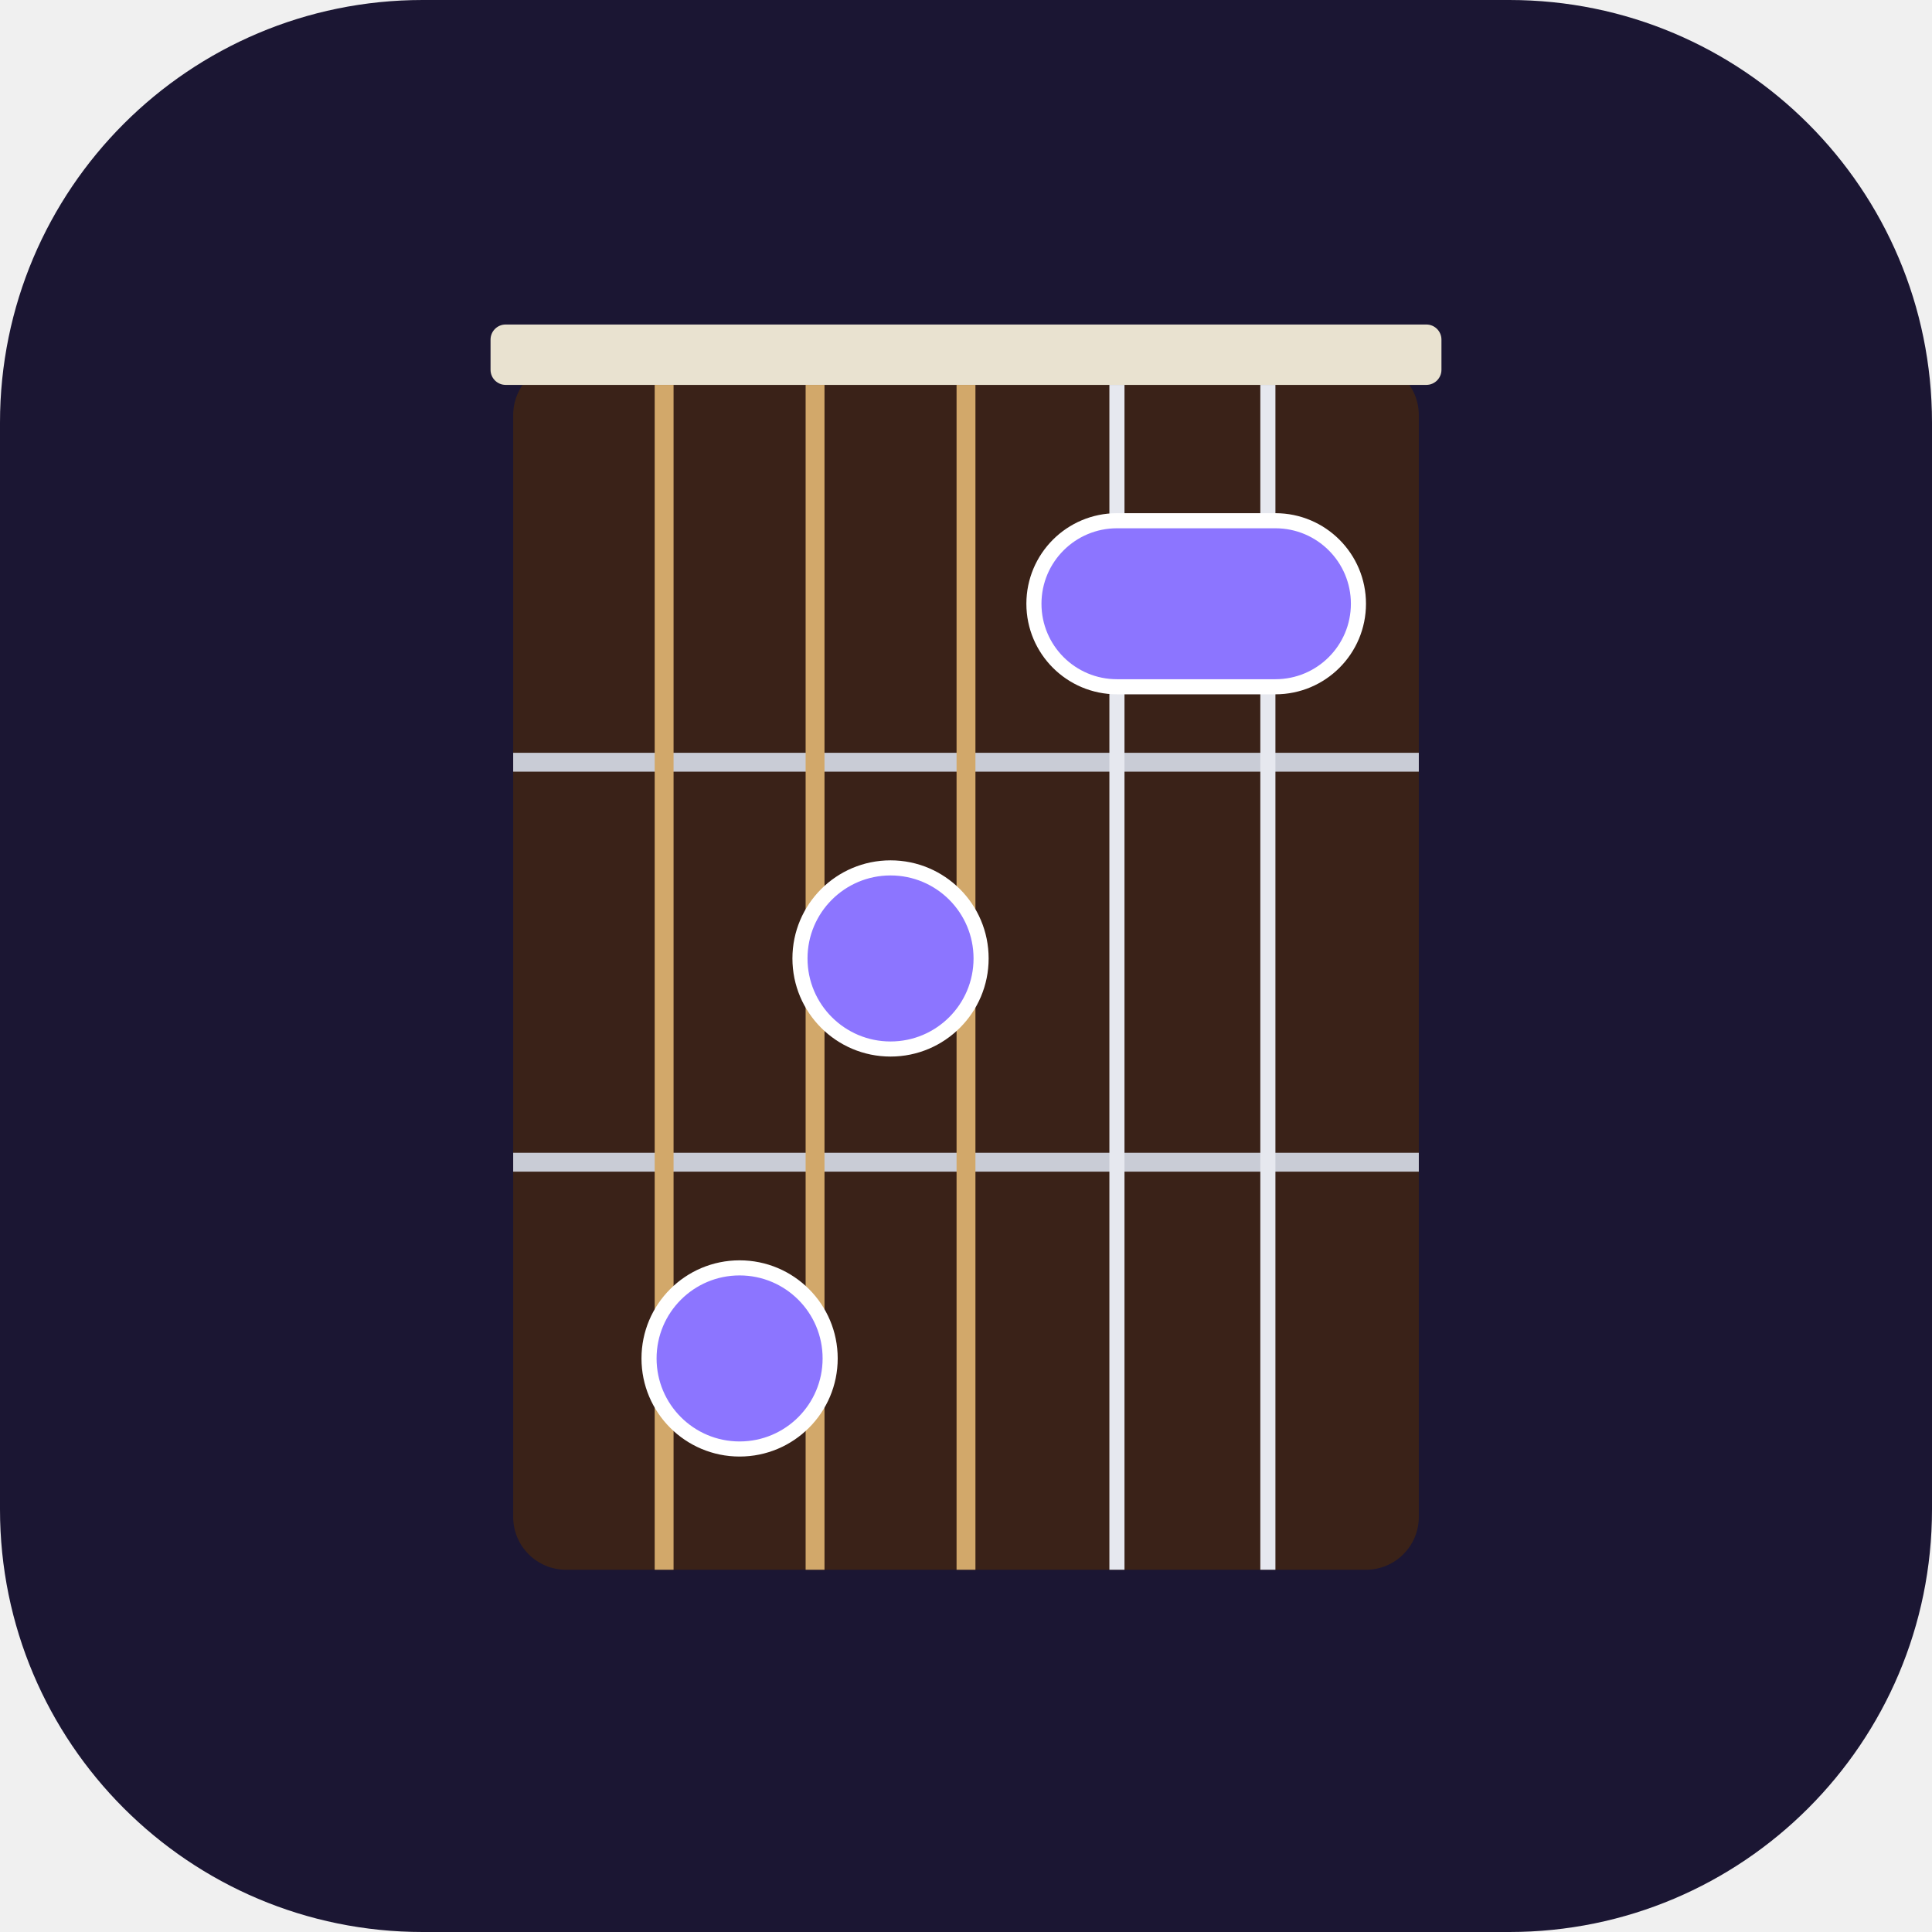
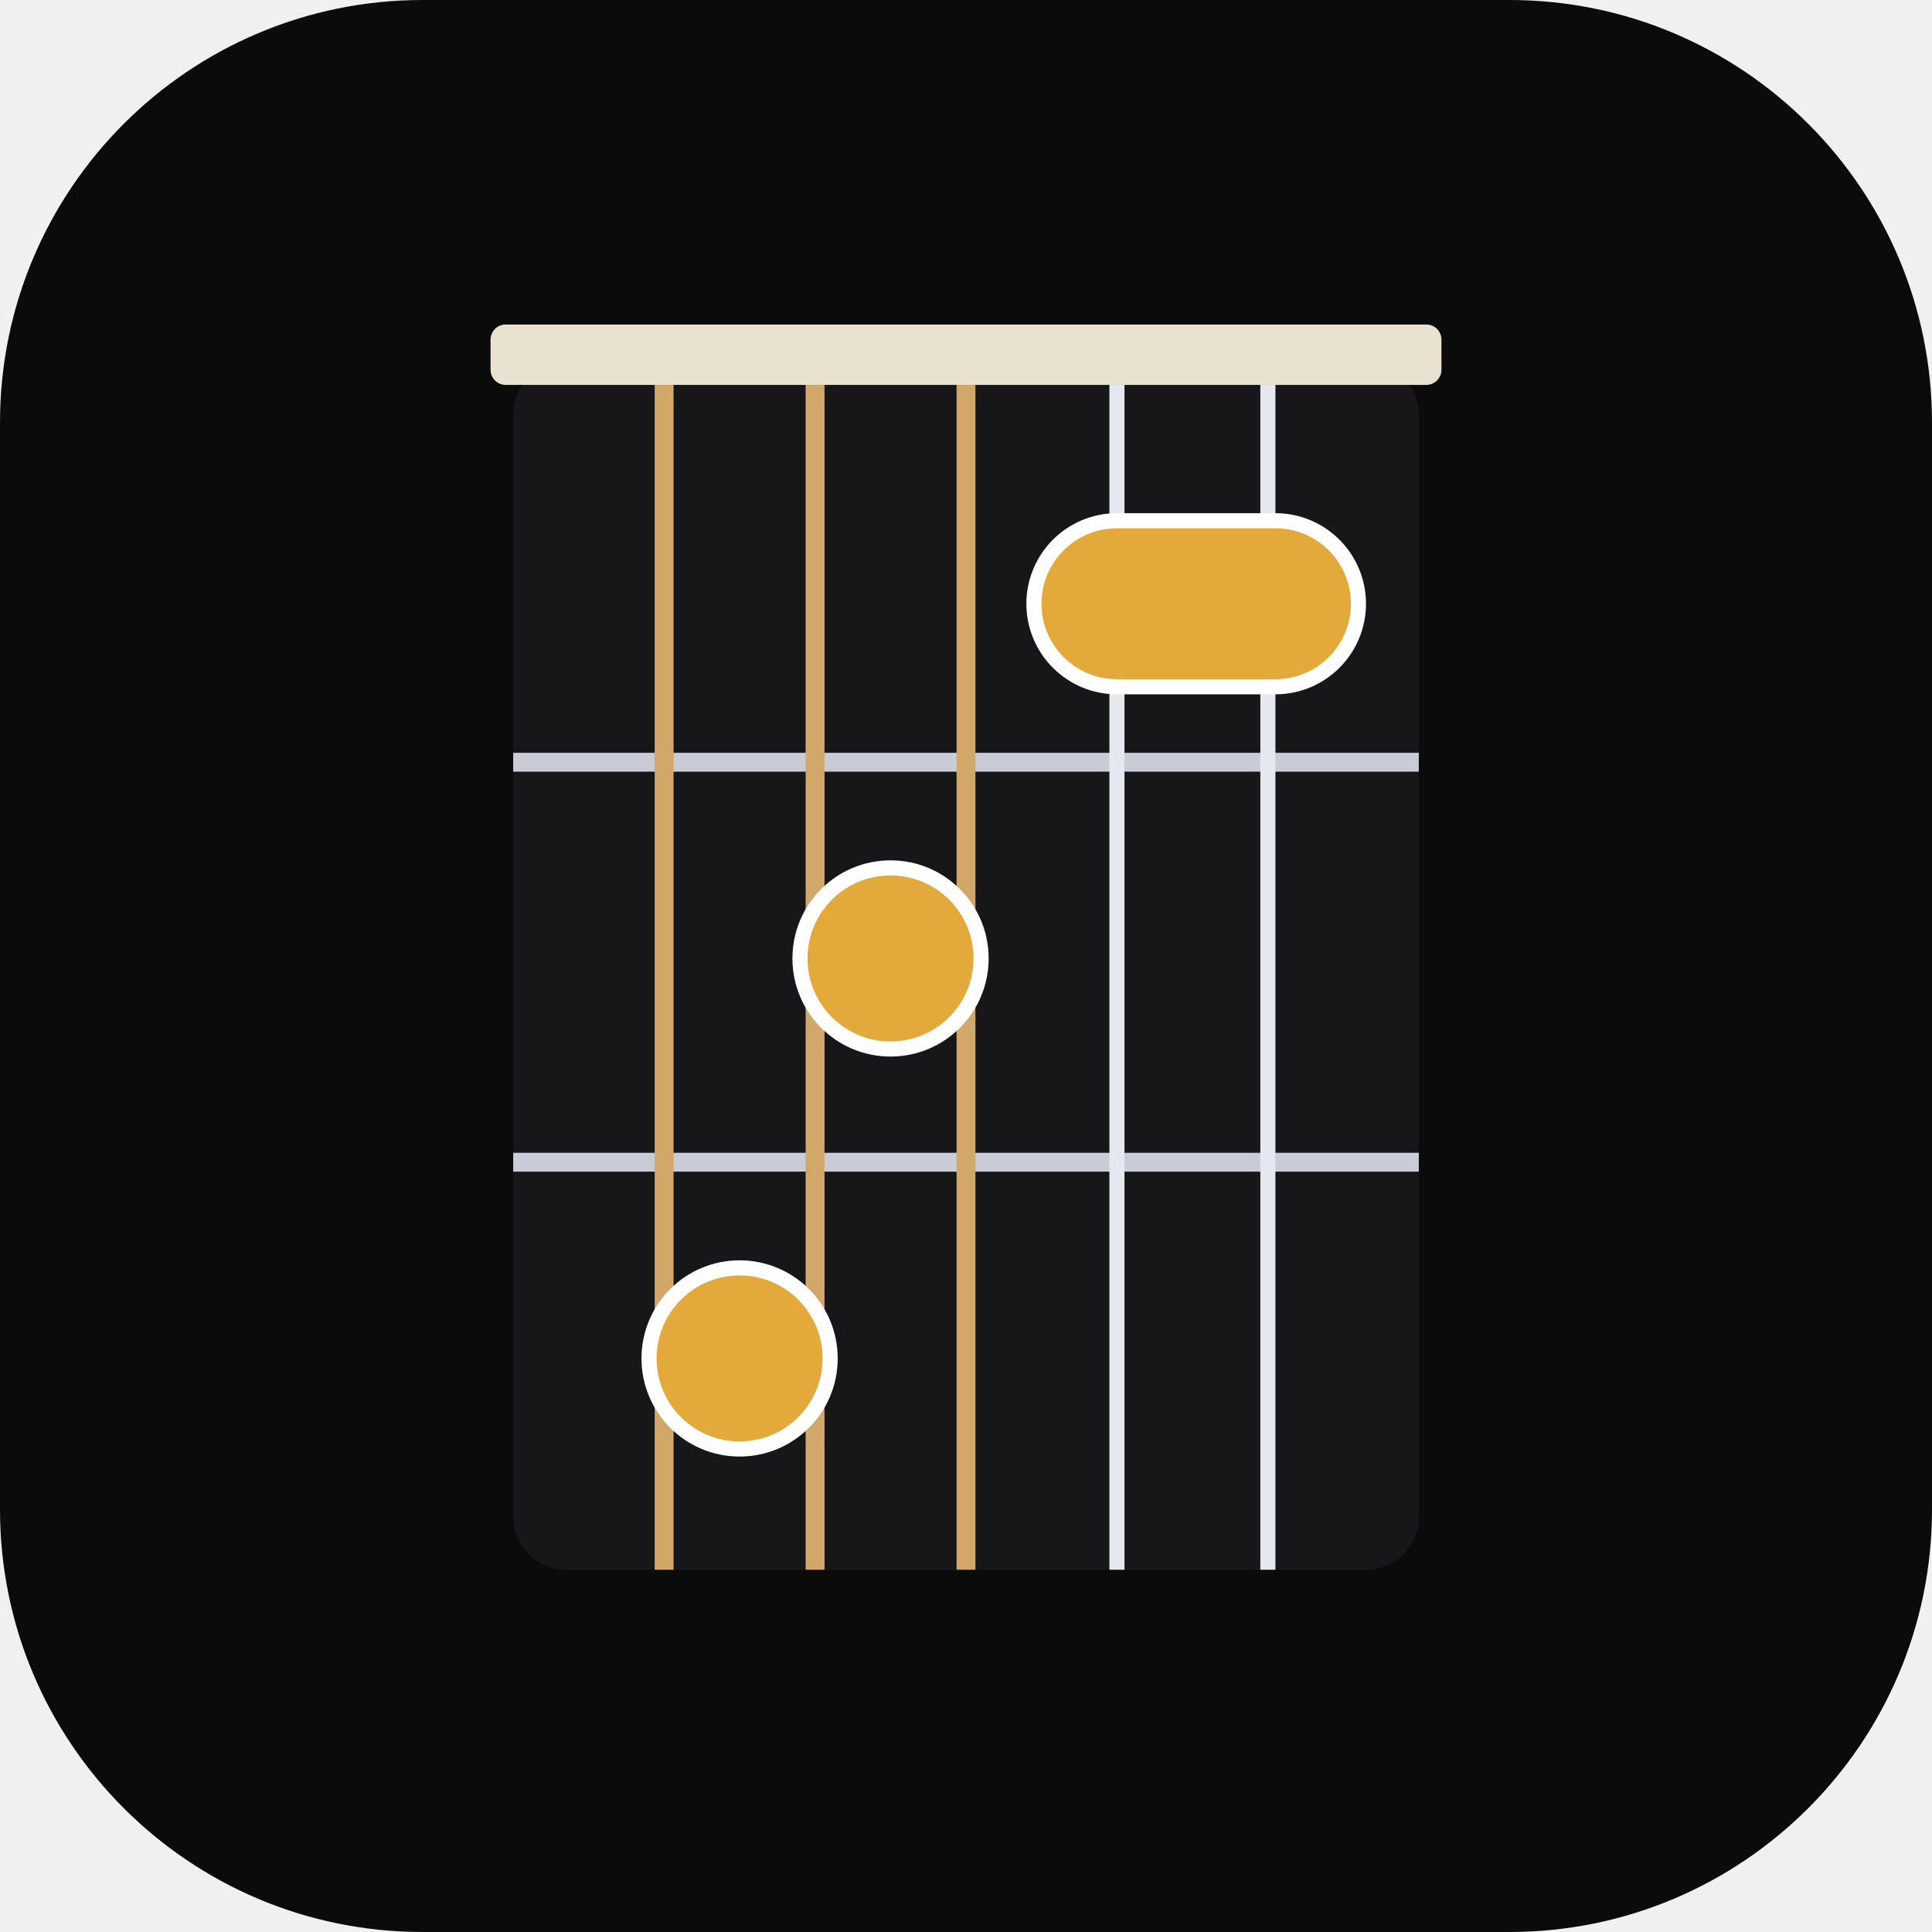
<svg xmlns="http://www.w3.org/2000/svg" viewBox="0 0 512 512">
-   <rect width="512" height="512" rx="112" fill="#1b1633" />
-   <rect x="136" y="96" width="240" height="320" rx="14" fill="#3a2218" />
+   <rect width="512" height="512" rx="112" fill="#0b0b0c" />
+   <rect x="136" y="96" width="240" height="320" rx="14" fill="#17171a" />
  <rect x="130" y="86" width="252" height="16" rx="4" fill="#e9e2d0" />
  <g stroke="#c9ccd6" stroke-width="5">
    <line x1="136" y1="202" x2="376" y2="202" />
    <line x1="136" y1="308" x2="376" y2="308" />
  </g>
  <g stroke="#d2a86a" stroke-width="5">
    <line x1="176" y1="102" x2="176" y2="416" />
    <line x1="216" y1="102" x2="216" y2="416" />
    <line x1="256" y1="102" x2="256" y2="416" />
  </g>
  <g stroke="#e6e8ef" stroke-width="4">
    <line x1="296" y1="102" x2="296" y2="416" />
    <line x1="336" y1="102" x2="336" y2="416" />
  </g>
-   <rect x="274" y="138" width="86" height="44" rx="22" fill="#8c75ff" stroke="#fff" stroke-width="4" />
-   <circle cx="236" cy="254" r="24" fill="#8c75ff" stroke="#fff" stroke-width="4" />
-   <circle cx="196" cy="360" r="24" fill="#8c75ff" stroke="#fff" stroke-width="4" />
+   <rect x="274" y="138" width="86" height="44" rx="22" fill="#e3a93a" stroke="#fff" stroke-width="4" />
+   <circle cx="236" cy="254" r="24" fill="#e3a93a" stroke="#fff" stroke-width="4" />
+   <circle cx="196" cy="360" r="24" fill="#e3a93a" stroke="#fff" stroke-width="4" />
</svg>
